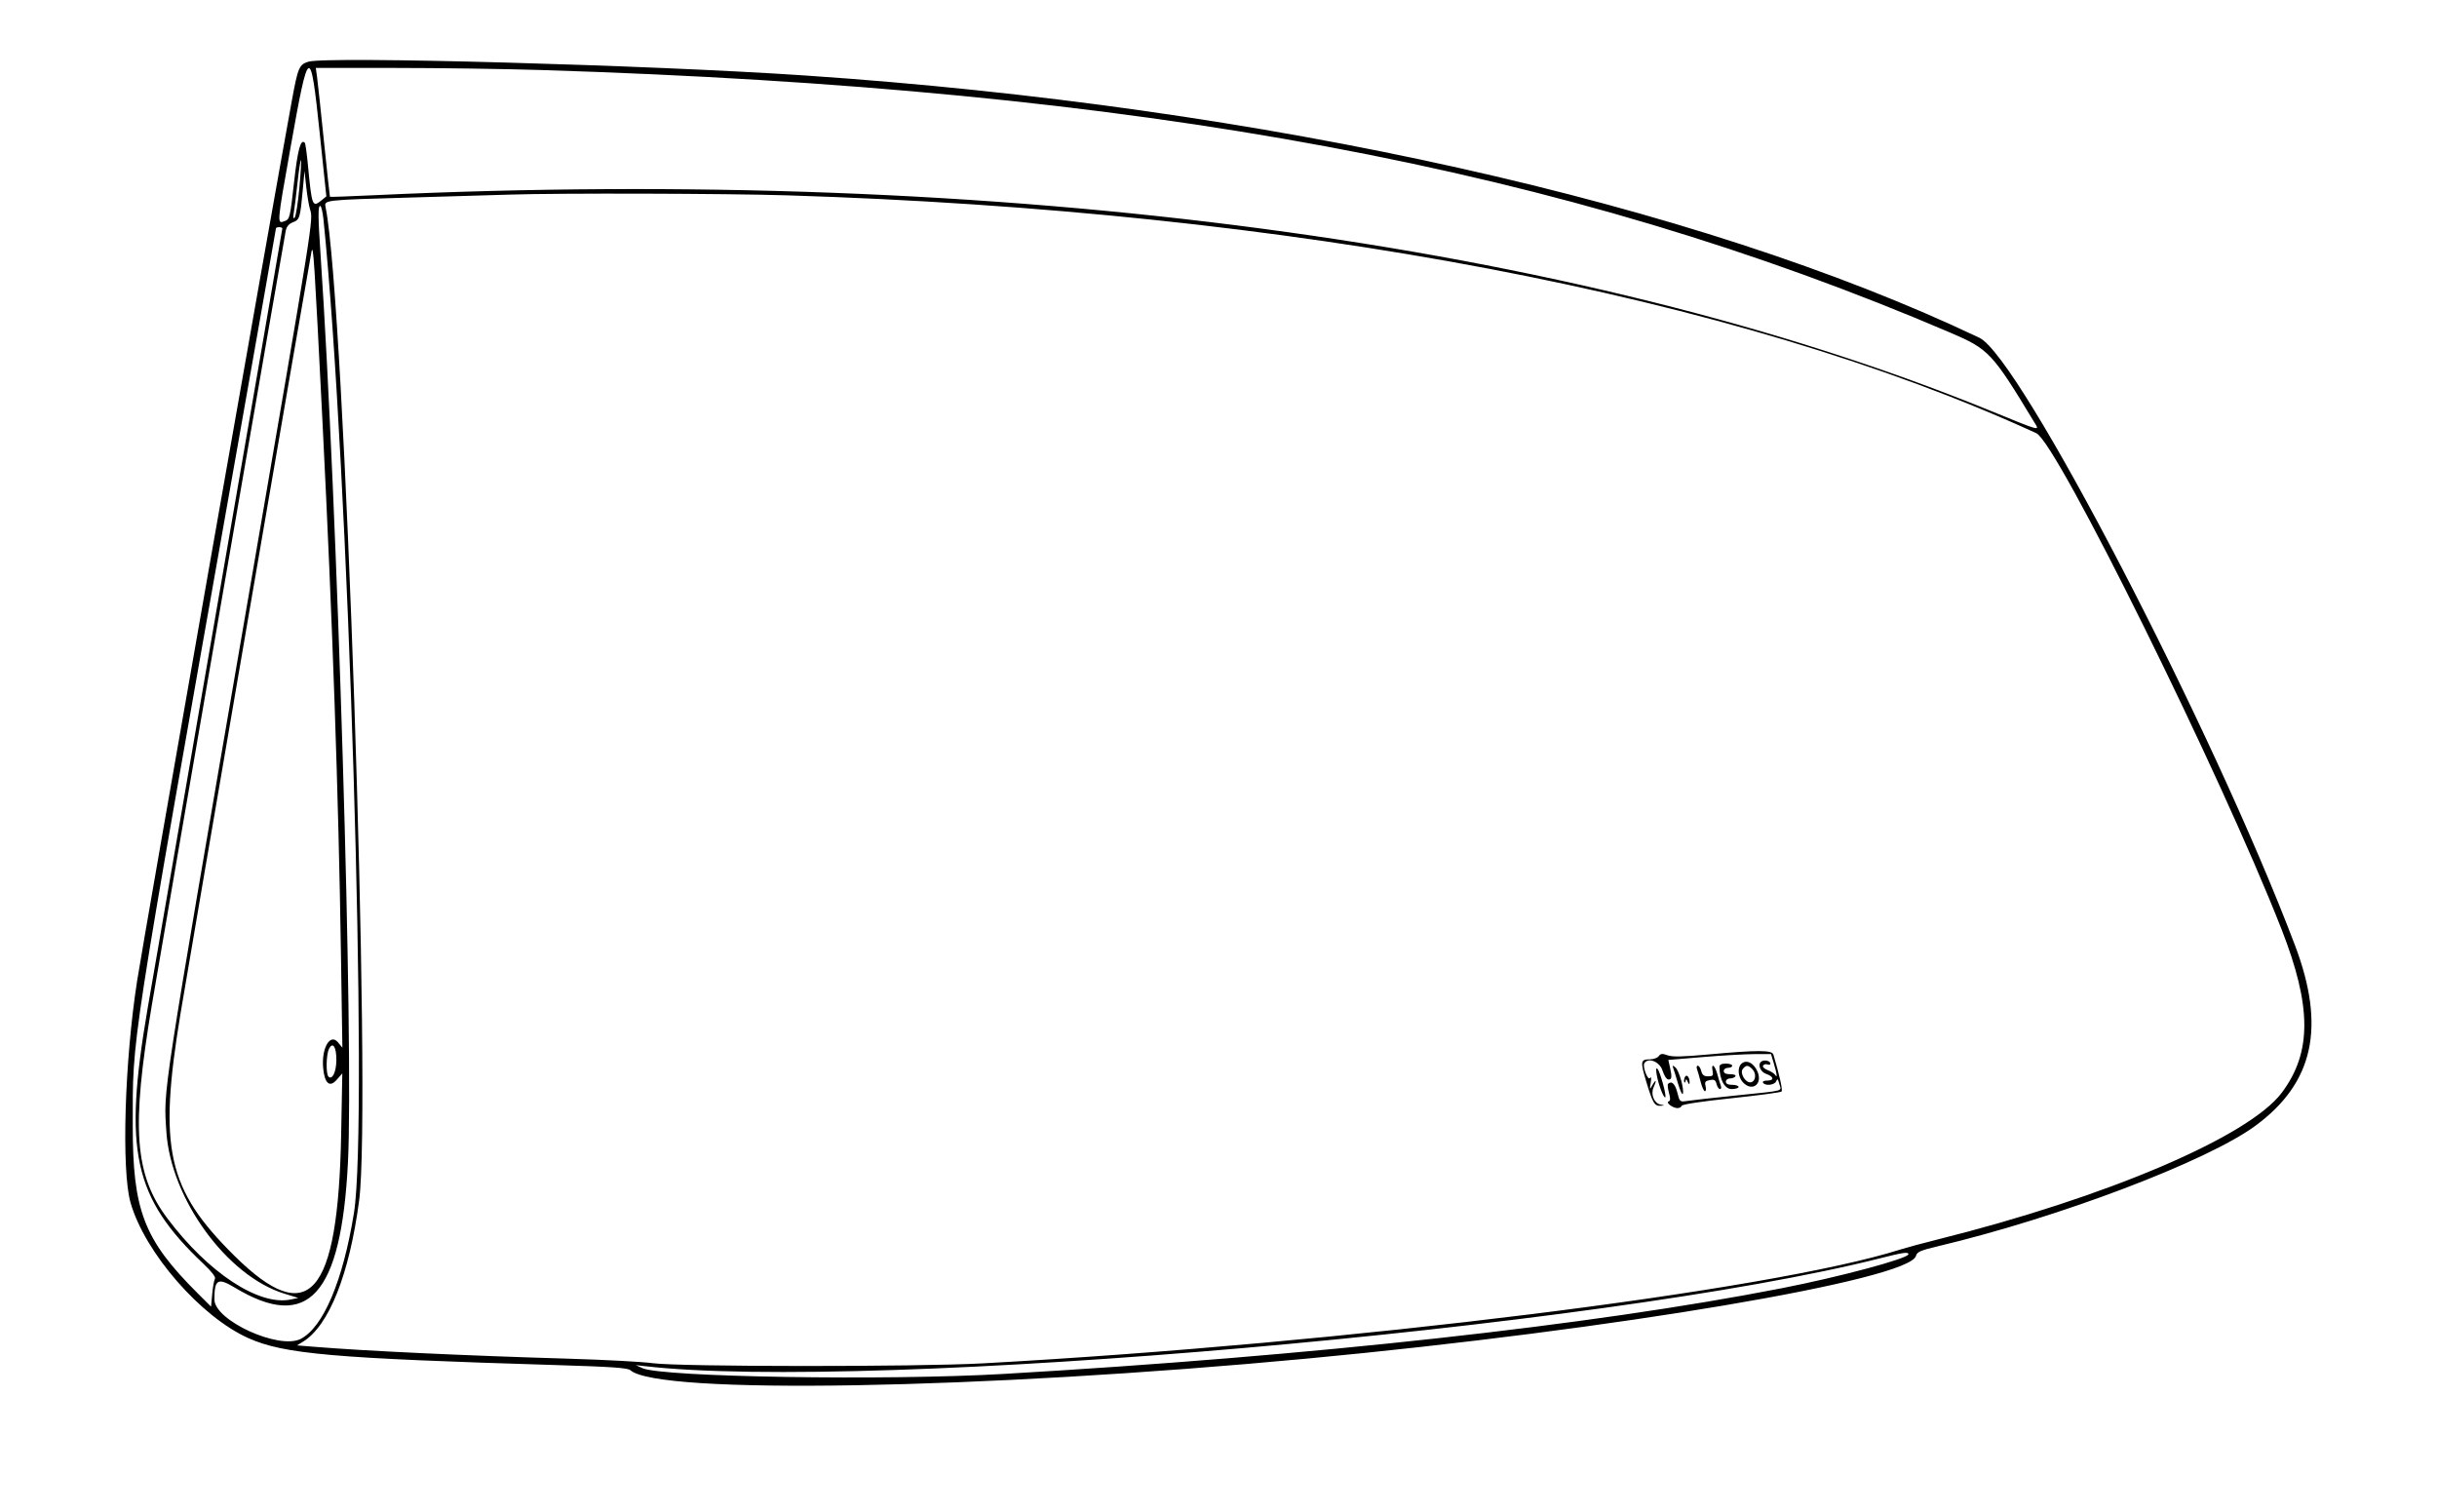
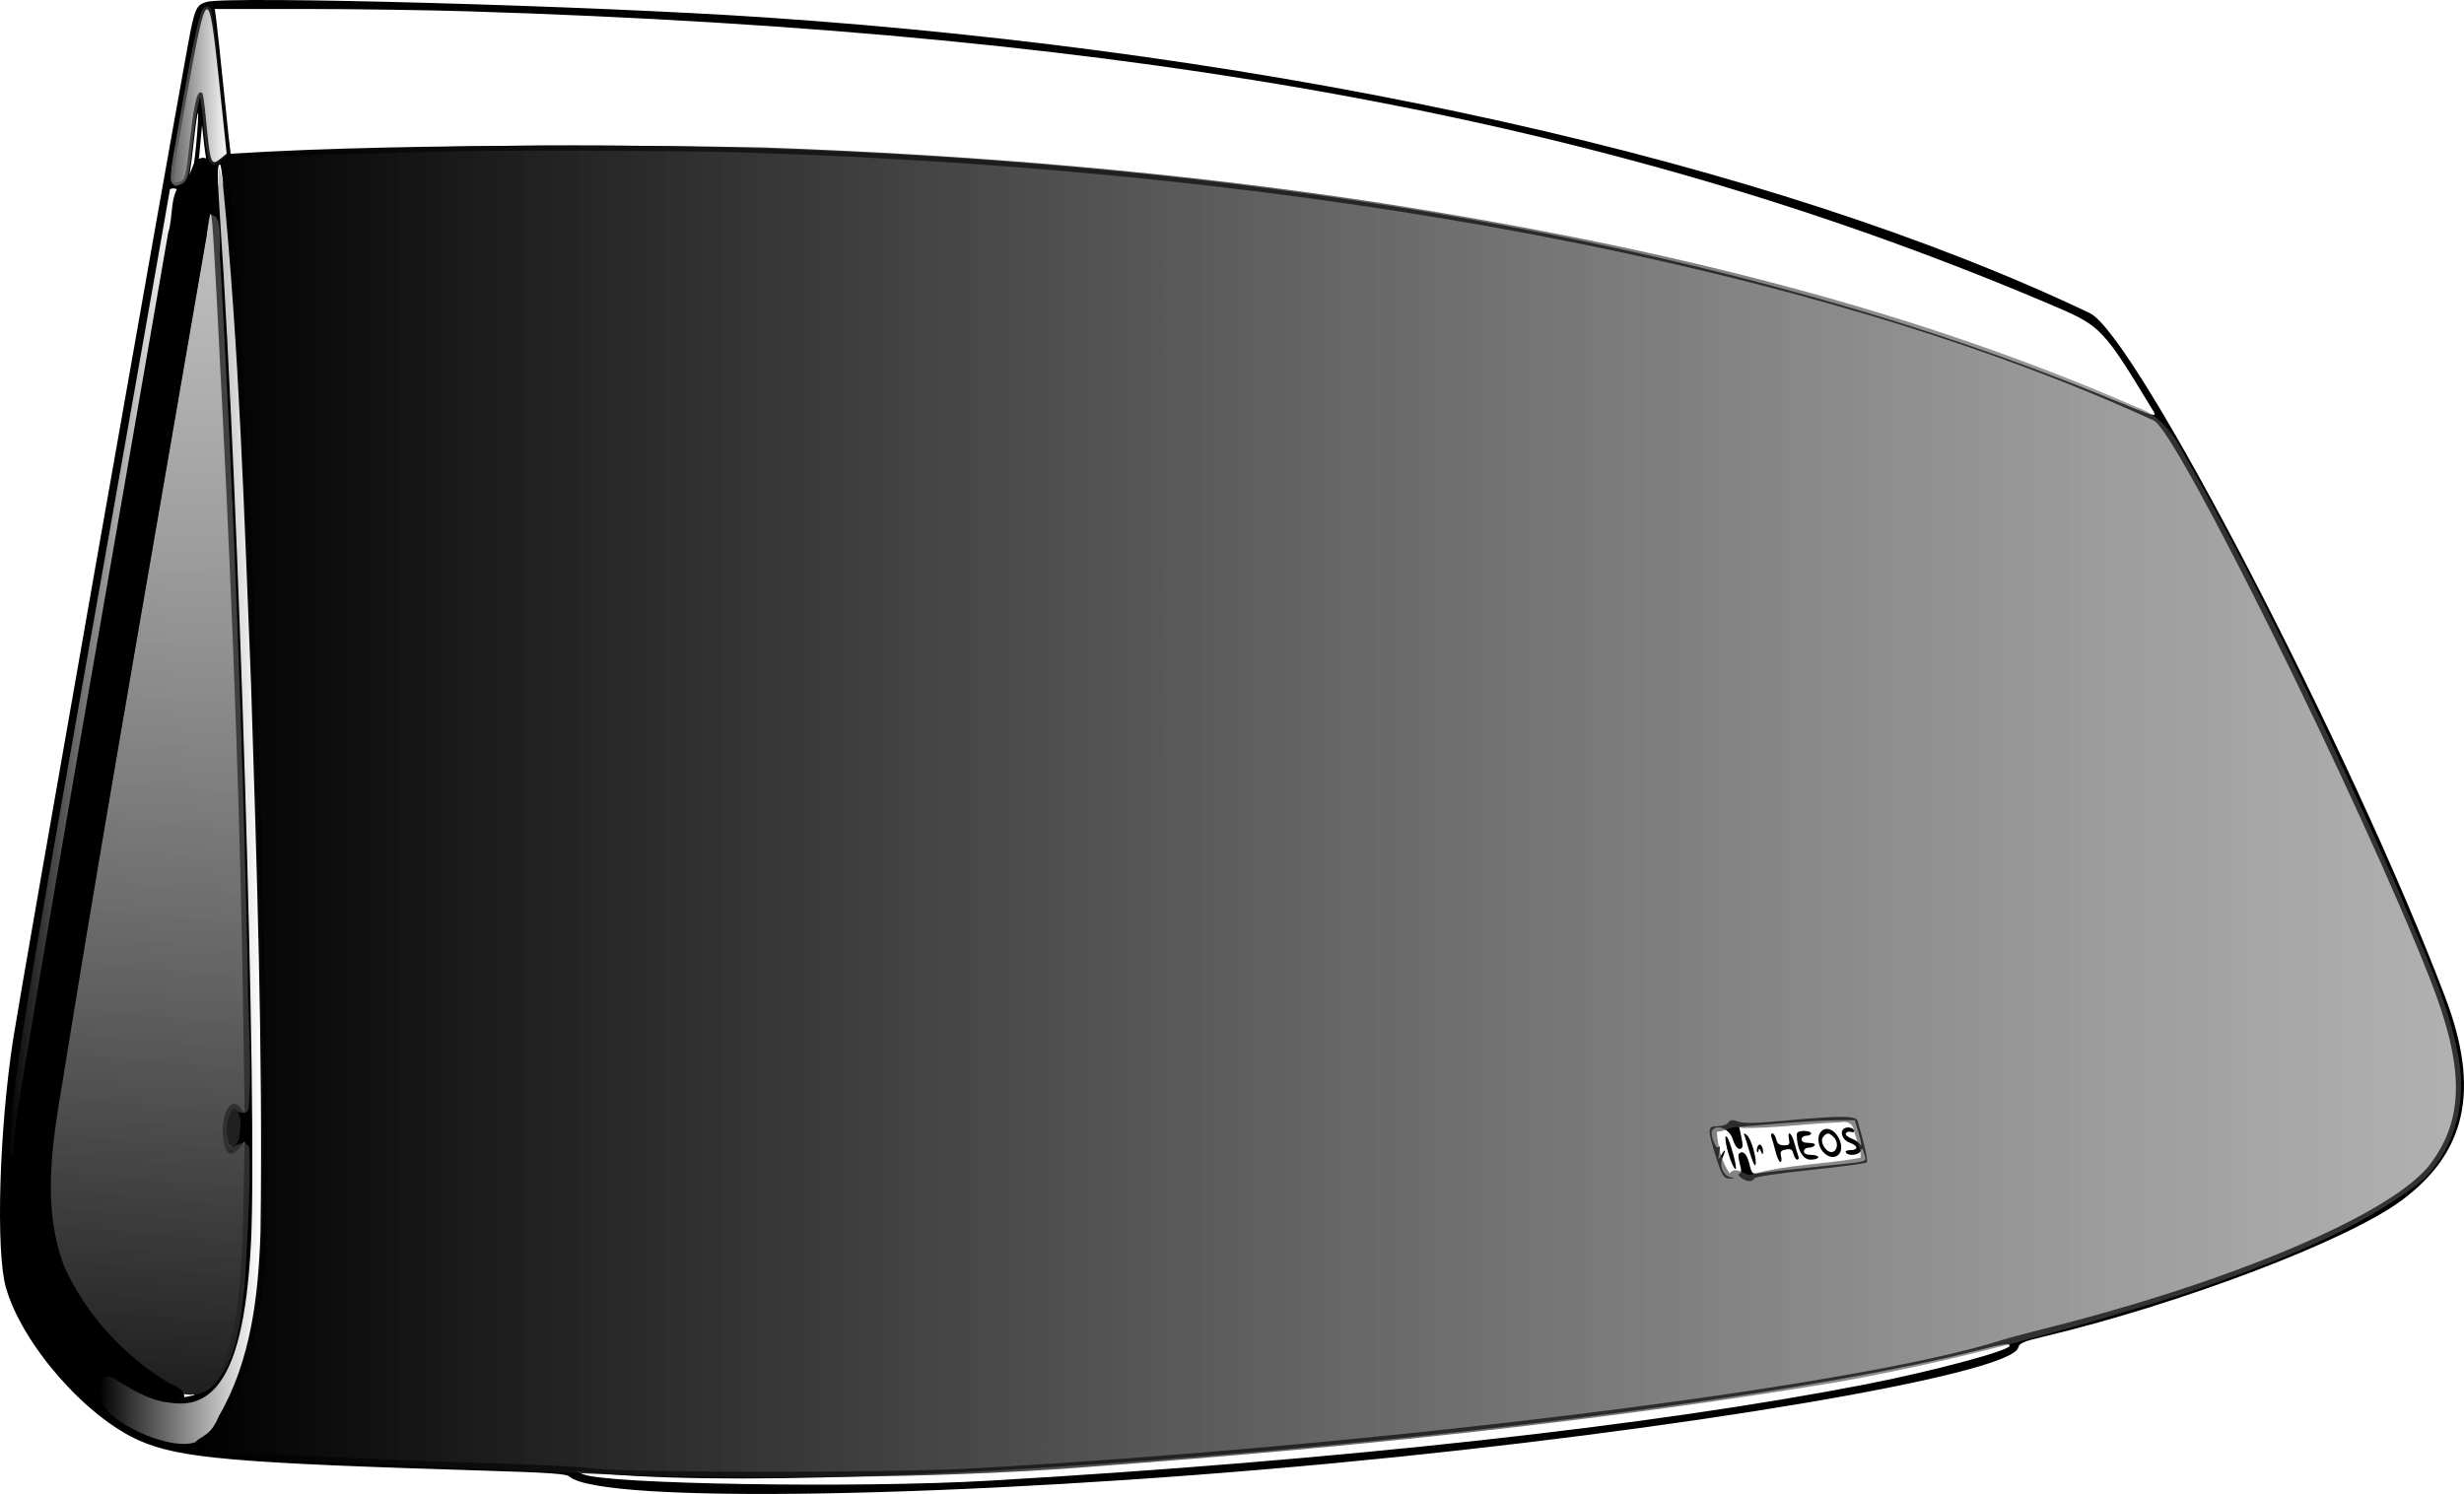
- <svg xmlns="http://www.w3.org/2000/svg" id="svg" width="400" height="248.084" viewBox="0, 0, 400,248.084">
-   <g id="svgg">
-     <path id="path0" d="M50.618 10.128 C 49.112 10.584,48.900 11.081,47.914 16.458 C 44.358 35.849,23.683 153.457,22.508 160.980 C 20.449 174.158,19.914 192.058,21.421 197.368 C 23.750 205.578,32.987 216.184,40.831 219.652 C 46.684 222.241,54.665 222.936,91.266 224.044 C 100.375 224.320,103.033 224.503,103.461 224.885 C 108.012 228.951,160.592 228.047,214.634 222.974 C 264.916 218.255,313.499 210.051,314.487 206.112 C 314.647 205.475,315.221 205.224,318.053 204.552 C 337.949 199.831,362.284 190.596,370.209 184.758 C 379.769 177.716,381.770 168.562,376.684 155.134 C 363.228 119.602,331.548 58.614,324.903 55.447 C 278.539 33.351,207.476 17.482,132.056 12.383 C 106.774 10.673,53.666 9.202,50.618 10.128 M52.472 21.804 L 53.566 32.230 52.828 32.832 C 51.261 34.111,51.196 33.947,50.539 27.051 C 50.358 25.160,50.128 23.531,50.027 23.430 C 49.344 22.747,48.862 24.533,48.256 29.986 C 47.618 35.717,47.556 35.974,46.744 36.283 C 45.434 36.781,45.419 36.967,47.695 24.162 C 50.685 7.335,50.942 7.208,52.472 21.804 M88.850 11.494 C 187.342 14.559,256.897 27.524,320.136 54.605 C 326.436 57.302,327.007 57.910,333.797 69.134 C 334.813 70.813,335.405 70.962,326.307 67.257 C 258.769 39.762,164.390 27.219,61.339 32.043 C 57.419 32.227,54.187 32.344,54.156 32.303 C 54.124 32.263,53.681 28.153,53.170 23.171 C 52.660 18.188,52.151 13.445,52.040 12.631 L 51.837 11.150 64.856 11.151 C 72.016 11.152,82.814 11.307,88.850 11.494 M49.131 30.900 C 48.902 33.356,48.557 35.523,48.363 35.714 C 48.125 35.949,48.074 35.721,48.205 35.017 C 48.313 34.443,48.592 32.209,48.825 30.054 C 49.058 27.899,49.316 26.203,49.397 26.285 C 49.479 26.366,49.359 28.443,49.131 30.900 M50.884 34.345 C 51.433 36.097,51.614 34.961,40.563 99.202 C 26.358 181.776,26.848 178.576,27.307 185.736 C 28.013 196.738,37.250 209.425,46.664 212.322 L 48.955 213.027 47.735 213.282 C 42.507 214.376,34.191 208.913,27.470 199.969 C 22.076 192.789,21.518 185.137,24.918 164.983 C 26.816 153.729,46.619 39.224,46.905 37.848 C 47.046 37.169,47.430 36.725,48.095 36.475 C 49.192 36.060,49.284 35.748,49.712 31.010 L 49.980 28.049 50.264 30.662 C 50.420 32.099,50.699 33.757,50.884 34.345 M129.171 32.060 C 211.834 34.612,285.229 48.586,334.241 71.103 C 337.609 72.651,364.491 127.024,374.453 152.439 C 379.452 165.192,379.476 172.709,374.540 179.321 C 369.146 186.547,345.759 196.519,317.944 203.454 C 315.645 204.027,312.979 204.746,312.021 205.050 C 290.615 211.852,221.045 220.491,161.324 223.763 C 150.552 224.354,111.576 224.335,107.143 223.737 C 105.418 223.505,99.303 223.176,93.554 223.006 C 76.188 222.493,60.002 221.735,51.465 221.036 L 48.749 220.813 49.723 220.216 C 53.990 217.601,57.342 209.177,58.947 197.038 C 61.031 181.277,56.592 49.563,53.456 34.089 C 53.194 32.796,52.826 32.839,67.770 32.409 C 75.052 32.199,82.265 31.987,83.798 31.937 C 91.840 31.678,119.199 31.752,129.171 32.060 M53.095 36.034 C 57.188 75.993,60.507 184.220,58.094 199.097 C 56.291 210.220,53.073 217.827,49.361 219.747 C 45.817 221.579,35.192 216.730,35.192 213.280 C 35.192 209.963,35.739 209.646,38.547 211.337 C 50.587 218.589,55.997 212.615,57.109 190.837 C 58.074 171.934,55.378 82.601,52.605 41.638 C 52.193 35.541,52.184 33.798,52.565 33.798 C 52.730 33.798,52.969 34.804,53.095 36.034 M46.341 37.492 C 46.341 37.607,41.629 64.929,35.868 98.206 C 30.108 131.484,24.872 161.768,24.232 165.505 C 20.222 188.920,21.889 196.547,33.399 207.432 C 34.733 208.694,35.447 209.618,35.283 209.871 C 35.139 210.095,34.936 211.220,34.832 212.369 L 34.644 214.460 32.376 212.195 C 23.605 203.437,21.771 198.670,21.789 184.669 C 21.808 169.721,21.081 174.432,38.868 73.968 C 42.403 53.998,45.296 37.574,45.296 37.470 C 45.296 37.367,45.531 37.282,45.819 37.282 C 46.106 37.282,46.341 37.377,46.341 37.492 M52.937 69.338 C 54.580 102.007,55.565 130.408,55.963 156.620 L 56.196 171.951 55.490 171.091 C 54.188 169.506,52.730 172.034,53.047 175.328 C 53.290 177.860,54.117 178.548,55.291 177.195 L 56.184 176.168 55.998 186.080 C 55.500 212.782,50.722 218.238,38.467 206.099 C 27.436 195.171,25.964 188.557,29.625 166.376 C 31.249 156.542,50.868 42.414,51.128 41.289 C 51.430 39.985,51.569 42.135,52.937 69.338 M55.209 174.028 C 55.190 175.935,54.526 177.314,53.918 176.706 C 53.463 176.250,53.534 173.010,54.019 172.103 C 54.649 170.926,55.229 171.866,55.209 174.028 M280.314 173.074 C 276.144 173.455,274.475 173.487,273.693 173.199 C 272.846 172.888,272.575 172.915,272.261 173.341 C 272.048 173.631,271.391 173.868,270.801 173.868 C 269.256 173.868,269.206 174.201,270.235 177.603 C 271.291 181.092,271.572 181.552,272.604 181.486 C 273.295 181.441,273.290 181.428,272.542 181.285 C 271.504 181.086,270.900 179.592,271.408 178.478 C 271.941 177.307,271.839 177.028,271.250 178.049 C 270.753 178.910,270.749 178.907,270.943 177.700 C 271.068 176.923,271.024 176.642,270.822 176.925 C 270.474 177.414,269.565 175.042,269.896 174.507 C 270.525 173.489,272.417 174.245,272.876 175.697 C 273.153 176.573,273.559 177.178,273.868 177.178 C 274.423 177.178,274.461 176.785,274.075 175.048 L 273.833 173.963 279.512 173.489 C 282.636 173.228,286.428 173.011,287.938 173.006 L 290.685 172.997 291.156 174.564 C 291.680 176.309,291.763 177.043,291.364 176.416 C 291.219 176.188,290.663 175.835,290.129 175.632 C 289.581 175.424,289.257 175.100,289.387 174.890 C 289.514 174.685,289.837 174.601,290.105 174.704 C 290.373 174.807,290.592 174.752,290.592 174.583 C 290.592 174.184,289.844 173.925,289.286 174.130 C 288.395 174.458,288.801 175.873,289.895 176.254 C 291.174 176.700,291.265 177.352,290.049 177.352 C 289.543 177.352,289.251 177.503,289.373 177.700 C 289.729 178.277,291.292 178.099,291.540 177.452 C 291.721 176.980,291.825 177.067,292.040 177.870 C 292.386 179.162,293.176 178.942,285.185 179.772 C 281.356 180.170,277.656 180.582,276.963 180.688 C 275.714 180.880,275.701 180.869,275.303 179.291 C 274.945 177.869,274.356 177.328,273.786 177.898 C 273.677 178.007,273.746 178.668,273.939 179.367 C 274.195 180.293,274.181 180.674,273.886 180.772 C 273.355 180.949,274.538 181.856,275.319 181.870 C 275.639 181.877,275.959 181.705,276.031 181.490 C 276.111 181.250,279.254 180.773,284.158 180.256 C 288.557 179.792,292.273 179.295,292.417 179.151 C 292.632 178.936,292.073 176.407,291.077 173.084 C 290.850 172.327,288.501 172.325,280.314 173.074 M285.784 174.634 C 285.140 175.278,285.288 176.788,286.076 177.635 C 287.567 179.235,289.335 177.970,288.483 175.913 C 287.864 174.418,286.599 173.819,285.784 174.634 M282.230 175.082 C 282.230 177.177,283.081 178.746,284.219 178.746 C 284.850 178.746,285.366 178.589,285.366 178.397 C 285.366 178.206,284.895 178.049,284.321 178.049 C 283.624 178.049,283.275 177.875,283.275 177.526 C 283.275 177.239,283.580 177.003,283.952 177.003 C 284.324 177.003,284.725 176.847,284.843 176.655 C 284.969 176.452,284.615 176.307,283.993 176.307 C 283.278 176.307,282.927 176.135,282.927 175.784 C 282.927 175.494,283.237 175.261,283.624 175.261 C 284.007 175.261,284.321 175.105,284.321 174.913 C 284.321 174.721,283.850 174.564,283.275 174.564 C 282.583 174.564,282.230 174.739,282.230 175.082 M274.626 175.261 C 274.732 175.549,275.096 176.725,275.435 177.875 C 275.774 179.024,276.123 179.765,276.211 179.520 C 276.472 178.794,275.595 175.682,274.991 175.191 C 274.524 174.812,274.465 174.823,274.626 175.261 M278.540 175.480 C 278.660 175.793,278.931 176.733,279.142 177.571 C 279.353 178.409,279.666 179.094,279.839 179.094 C 280.011 179.094,280.059 178.723,279.945 178.269 C 279.774 177.584,279.892 177.414,280.641 177.271 C 281.371 177.131,281.583 177.256,281.750 177.922 C 281.864 178.375,282.114 178.746,282.305 178.746 C 282.496 178.746,282.566 178.520,282.461 178.245 C 282.355 177.969,282.097 177.107,281.887 176.328 C 281.476 174.800,280.825 174.351,281.099 175.784 C 281.242 176.532,281.138 176.655,280.361 176.655 C 279.686 176.655,279.400 176.433,279.237 175.784 C 279.117 175.305,278.862 174.913,278.671 174.913 C 278.479 174.913,278.421 175.168,278.540 175.480 M287.624 175.479 C 288.325 176.179,288.184 177.480,287.391 177.631 C 286.517 177.797,285.500 176.113,286.064 175.434 C 286.616 174.769,286.923 174.778,287.624 175.479 M271.941 176.481 C 272.221 178.054,273.099 180.327,273.335 180.091 C 273.573 179.853,272.467 175.831,272.055 175.436 C 271.805 175.195,271.769 175.519,271.941 176.481 M276.521 176.850 C 276.394 177.181,276.372 177.534,276.473 177.634 C 276.573 177.734,276.666 177.594,276.680 177.323 C 276.694 177.031,276.827 177.115,277.003 177.526 C 277.201 177.986,277.309 178.045,277.322 177.700 C 277.356 176.765,276.786 176.160,276.521 176.850 M313.240 205.852 C 313.240 206.552,301.924 209.584,292.334 211.455 C 261.149 217.536,215.576 222.550,164.634 225.504 C 145.493 226.613,108.628 226.019,105.437 224.549 L 104.355 224.051 105.749 224.213 C 142.683 228.486,263.563 217.930,308.711 206.489 C 312.367 205.562,313.240 205.440,313.240 205.852 " stroke="none" fill="#000000" fill-rule="evenodd" />
+ <svg xmlns="http://www.w3.org/2000/svg" xmlns:xlink="http://www.w3.org/1999/xlink" id="svg" width="358.841" height="217.596" viewBox="0 0 358.841 217.596" version="1.1">
+   <defs id="defs7">
+     <linearGradient id="linearGradient2449">
+       <stop style="stop-color:#202020;stop-opacity:1" offset="0" id="stop2445" />
+       <stop style="stop-color:#808080;stop-opacity:0.5" offset="1" id="stop2447" />
+     </linearGradient>
+     <linearGradient id="linearGradient2431">
+       <stop style="stop-color:#646464;stop-opacity:1;" offset="0" id="stop2427" />
+       <stop style="stop-color:#646464;stop-opacity:0;" offset="1" id="stop2429" />
+     </linearGradient>
+     <linearGradient id="linearGradient2355">
+       <stop style="stop-color:#000000;stop-opacity:1;" offset="0" id="stop2351" />
+       <stop style="stop-color:#000000;stop-opacity:0;" offset="1" id="stop2353" />
+     </linearGradient>
+     <linearGradient id="linearGradient2335">
+       <stop style="stop-color:#000000;stop-opacity:1;" offset="0" id="stop2331" />
+       <stop style="stop-color:#000000;stop-opacity:0;" offset="1" id="stop2333" />
+     </linearGradient>
+     <linearGradient id="linearGradient825">
+       <stop style="stop-color:#000000;stop-opacity:1;" offset="0" id="stop821" />
+       <stop style="stop-color:#646464;stop-opacity:0.5" offset="1" id="stop823" />
+     </linearGradient>
+     <linearGradient xlink:href="#linearGradient825" id="linearGradient827" x1="49.25" y1="128.011" x2="378.983" y2="128.011" gradientUnits="userSpaceOnUse" gradientTransform="translate(-20.55883,-9.841677)" />
+     <meshgradient id="meshgradient845" gradientUnits="userSpaceOnUse" x="51.182" y="10.362" type="coons" gradientTransform="translate(-20.55883,-9.841677)">
+       <meshrow id="meshrow4973">
+         <meshpatch id="meshpatch4975">
+           <stop path="c 94.258,0  188.516,0  282.774,0" style="stop-color:#ffffff;stop-opacity:1" id="stop4977" />
+           <stop path="c 0,19.781  1.88,41.076  1.88,60.858" style="stop-color:#000000;stop-opacity:1" id="stop4979" />
+           <stop path="c -94.258,-0  -190.393,-1.514  -284.651,-1.514" style="stop-color:#ffffff;stop-opacity:1" id="stop4981" />
+           <stop path="c 0,-19.781  0,-39.563  -0.003,-59.344" style="stop-color:#000000;stop-opacity:1" id="stop4983" />
+         </meshpatch>
+       </meshrow>
+     </meshgradient>
+     <linearGradient xlink:href="#linearGradient2335" id="linearGradient2337" x1="34.823" y1="128.472" x2="58.537" y2="128.472" gradientUnits="userSpaceOnUse" gradientTransform="translate(-20.55883,-9.841677)" />
+     <linearGradient xlink:href="#linearGradient2355" id="linearGradient2357" x1="21.54" y1="107.81" x2="46.284" y2="107.81" gradientUnits="userSpaceOnUse" gradientTransform="translate(-20.55883,-9.841677)" />
+     <linearGradient xlink:href="#linearGradient2431" id="linearGradient2433" x1="45.426" y1="23.831" x2="53.995" y2="23.831" gradientUnits="userSpaceOnUse" gradientTransform="translate(-20.55883,-9.841677)" />
+     <linearGradient xlink:href="#linearGradient2449" id="linearGradient2451" x1="37.727" y1="210.98" x2="52.367" y2="43.112" gradientUnits="userSpaceOnUse" gradientTransform="translate(-20.55883,-9.841677)" />
+   </defs>
+   <path style="fill:url(#linearGradient2337);fill-opacity:1;stroke:none;stroke-width:0.665;stroke-linecap:round;stroke-linejoin:miter;stroke-miterlimit:4;stroke-dasharray:none;stroke-dashoffset:0;stroke-opacity:1" d="m 31.863,26.781 c -0.694,1.992 0.044,4.369 -0.055,6.489 2.181,36.269 3.416,72.586 4.267,108.908 0.107,14.921 0.503,29.888 -0.253,44.781 -0.903,5.274 -1.341,11.272 -5.154,15.382 -2.754,2.562 -7.781,1.531 -10.896,0.163 C 6.785,194.505 2.829,180.898 2.26,181.271 c -3.739,0.546 -0.581,12.933 13.033,25.081 3.352,2.683 8.632,4.799 13.026,3.989 4.396,-3.022 6.1,-8.541 7.614,-13.406 2.88,-9.313 1.792,-19.155 2.04,-28.742 C 37.988,126.007 36.884,83.803 34.043,41.708 33.579,36.792 33.449,31.8 32.588,26.944 32.454,26.617 32.113,24.572 31.863,24.541 Z" id="path2329" />
+   <g id="svgg" transform="translate(-20.55883,-9.841677)">
+     <path id="path0" d="m 50.618,10.128 c -1.506,0.456 -1.718,0.953 -2.704,6.33 -3.556,19.391 -24.231,136.999 -25.406,144.522 -2.059,13.178 -2.594,31.078 -1.087,36.388 2.329,8.21 11.566,18.816 19.41,22.284 5.853,2.589 13.834,3.284 50.435,4.392 9.109,0.276 11.767,0.459 12.195,0.841 4.551,4.066 57.131,3.162 111.173,-1.911 50.282,-4.719 98.865,-12.923 99.853,-16.862 0.16,-0.637 0.734,-0.888 3.566,-1.56 19.896,-4.721 44.231,-13.956 52.156,-19.794 9.56,-7.042 11.561,-16.196 6.475,-29.624 C 363.228,119.602 331.548,58.614 324.903,55.447 278.539,33.351 207.476,17.482 132.056,12.383 106.774,10.673 53.666,9.202 50.618,10.128 m 1.854,11.676 1.094,10.426 -0.738,0.602 c -1.567,1.279 -1.632,1.115 -2.289,-5.781 -0.181,-1.891 -0.411,-3.52 -0.512,-3.621 -0.683,-0.683 -1.165,1.103 -1.771,6.556 -0.638,5.731 -0.7,5.988 -1.512,6.297 -1.31,0.498 -1.325,0.684 0.951,-12.121 2.99,-16.827 3.247,-16.954 4.777,-2.358 M 88.85,11.494 c 98.492,3.065 168.047,16.03 231.286,43.111 6.3,2.697 6.871,3.305 13.661,14.529 1.016,1.679 1.608,1.828 -7.49,-1.877 C 258.769,39.762 164.39,27.219 61.339,32.043 c -3.92,0.184 -7.152,0.301 -7.183,0.26 -0.032,-0.04 -0.475,-4.15 -0.986,-9.132 -0.51,-4.983 -1.019,-9.726 -1.13,-10.54 l -0.203,-1.481 13.019,10e-4 c 7.16,10e-4 17.958,0.156 23.994,0.343 M 49.131,30.9 c -0.229,2.456 -0.574,4.623 -0.768,4.814 -0.238,0.235 -0.289,0.007 -0.158,-0.697 0.108,-0.574 0.387,-2.808 0.62,-4.963 0.233,-2.155 0.491,-3.851 0.572,-3.769 0.082,0.081 -0.038,2.158 -0.266,4.615 m 1.753,3.445 c 0.549,1.752 0.73,0.616 -10.321,64.857 -14.205,82.574 -13.715,79.374 -13.256,86.534 0.706,11.002 9.943,23.689 19.357,26.586 l 2.291,0.705 -1.22,0.255 c -5.228,1.094 -13.544,-4.369 -20.265,-13.313 -5.394,-7.18 -5.952,-14.832 -2.552,-34.986 1.898,-11.254 21.701,-125.759 21.987,-127.135 0.141,-0.679 0.525,-1.123 1.19,-1.373 1.097,-0.415 1.189,-0.727 1.617,-5.465 l 0.268,-2.961 0.284,2.613 c 0.156,1.437 0.435,3.095 0.62,3.683 m 78.287,-2.285 c 82.663,2.552 156.058,16.526 205.07,39.043 3.368,1.548 30.25,55.921 40.212,81.336 4.999,12.753 5.023,20.27 0.087,26.882 -5.394,7.226 -28.781,17.198 -56.596,24.133 -2.299,0.573 -4.965,1.292 -5.923,1.596 -21.406,6.802 -90.976,15.441 -150.697,18.713 -10.772,0.591 -49.748,0.572 -54.181,-0.026 -1.725,-0.232 -7.84,-0.561 -13.589,-0.731 -17.366,-0.513 -33.552,-1.271 -42.089,-1.97 l -2.716,-0.223 0.974,-0.597 c 4.267,-2.615 7.619,-11.039 9.224,-23.178 2.084,-15.761 -2.355,-147.475 -5.491,-162.949 -0.262,-1.293 -0.63,-1.25 14.314,-1.68 7.282,-0.21 14.495,-0.422 16.028,-0.472 8.042,-0.259 35.401,-0.185 45.373,0.123 m -76.076,3.974 c 4.093,39.959 7.412,148.186 4.999,163.063 -1.803,11.123 -5.021,18.73 -8.733,20.65 -3.544,1.832 -14.169,-3.017 -14.169,-6.467 0,-3.317 0.547,-3.634 3.355,-1.943 12.04,7.252 17.45,1.278 18.562,-20.5 0.965,-18.903 -1.731,-108.236 -4.504,-149.199 -0.412,-6.097 -0.421,-7.84 -0.04,-7.84 0.165,0 0.404,1.006 0.53,2.236 m -6.754,1.458 c 0,0.115 -4.712,27.437 -10.473,60.714 -5.76,33.278 -10.996,63.562 -11.636,67.299 -4.01,23.415 -2.343,31.042 9.167,41.927 1.334,1.262 2.048,2.186 1.884,2.439 -0.144,0.224 -0.347,1.349 -0.451,2.498 l -0.188,2.091 -2.268,-2.265 C 23.605,203.437 21.771,198.67 21.789,184.669 21.808,169.721 21.081,174.432 38.868,73.968 c 3.535,-19.97 6.428,-36.394 6.428,-36.498 0,-0.103 0.235,-0.188 0.523,-0.188 0.287,0 0.522,0.095 0.522,0.21 m 6.596,31.846 c 1.643,32.669 2.628,61.07 3.026,87.282 l 0.233,15.331 -0.706,-0.86 c -1.302,-1.585 -2.76,0.943 -2.443,4.237 0.243,2.532 1.07,3.22 2.244,1.867 l 0.893,-1.027 -0.186,9.912 C 55.5,212.782 50.722,218.238 38.467,206.099 27.436,195.171 25.964,188.557 29.625,166.376 31.249,156.542 50.868,42.414 51.128,41.289 c 0.302,-1.304 0.441,0.846 1.809,28.049 m 2.272,104.69 c -0.019,1.907 -0.683,3.286 -1.291,2.678 -0.455,-0.456 -0.384,-3.696 0.101,-4.603 0.63,-1.177 1.21,-0.237 1.19,1.925 m 225.105,-0.954 c -4.17,0.381 -5.839,0.413 -6.621,0.125 -0.847,-0.311 -1.118,-0.284 -1.432,0.142 -0.213,0.29 -0.87,0.527 -1.46,0.527 -1.545,0 -1.595,0.333 -0.566,3.735 1.056,3.489 1.337,3.949 2.369,3.883 0.691,-0.045 0.686,-0.058 -0.062,-0.201 -1.038,-0.199 -1.642,-1.693 -1.134,-2.807 0.533,-1.171 0.431,-1.45 -0.158,-0.429 -0.497,0.861 -0.501,0.858 -0.307,-0.349 0.125,-0.777 0.081,-1.058 -0.121,-0.775 -0.348,0.489 -1.257,-1.883 -0.926,-2.418 0.629,-1.018 2.521,-0.262 2.98,1.19 0.277,0.876 0.683,1.481 0.992,1.481 0.555,0 0.593,-0.393 0.207,-2.13 l -0.242,-1.085 5.679,-0.474 c 3.124,-0.261 6.916,-0.478 8.426,-0.483 l 2.747,-0.009 0.471,1.567 c 0.524,1.745 0.607,2.479 0.208,1.852 -0.145,-0.228 -0.701,-0.581 -1.235,-0.784 -0.548,-0.208 -0.872,-0.532 -0.742,-0.742 0.127,-0.205 0.45,-0.289 0.718,-0.186 0.268,0.103 0.487,0.048 0.487,-0.121 0,-0.399 -0.748,-0.658 -1.306,-0.453 -0.891,0.328 -0.485,1.743 0.609,2.124 1.279,0.446 1.37,1.098 0.154,1.098 -0.506,0 -0.798,0.151 -0.676,0.348 0.356,0.577 1.919,0.399 2.167,-0.248 0.181,-0.472 0.285,-0.385 0.5,0.418 0.346,1.292 1.136,1.072 -6.855,1.902 -3.829,0.398 -7.529,0.81 -8.222,0.916 -1.249,0.192 -1.262,0.181 -1.66,-1.397 -0.358,-1.422 -0.947,-1.963 -1.517,-1.393 -0.109,0.109 -0.04,0.77 0.153,1.469 0.256,0.926 0.242,1.307 -0.053,1.405 -0.531,0.177 0.652,1.084 1.433,1.098 0.32,0.007 0.64,-0.165 0.712,-0.38 0.08,-0.24 3.223,-0.717 8.127,-1.234 4.399,-0.464 8.115,-0.961 8.259,-1.105 0.215,-0.215 -0.344,-2.744 -1.34,-6.067 -0.227,-0.757 -2.576,-0.759 -10.763,-0.01 m 5.47,1.56 c -0.644,0.644 -0.496,2.154 0.292,3.001 1.491,1.6 3.259,0.335 2.407,-1.722 -0.619,-1.495 -1.884,-2.094 -2.699,-1.279 m -3.554,0.448 c 0,2.095 0.851,3.664 1.989,3.664 0.631,0 1.147,-0.157 1.147,-0.349 0,-0.191 -0.471,-0.348 -1.045,-0.348 -0.697,0 -1.046,-0.174 -1.046,-0.523 0,-0.287 0.305,-0.523 0.677,-0.523 0.372,0 0.773,-0.156 0.891,-0.348 0.126,-0.203 -0.228,-0.348 -0.85,-0.348 -0.715,0 -1.066,-0.172 -1.066,-0.523 0,-0.29 0.31,-0.523 0.697,-0.523 0.383,0 0.697,-0.156 0.697,-0.348 0,-0.192 -0.471,-0.349 -1.046,-0.349 -0.692,0 -1.045,0.175 -1.045,0.518 m -7.604,0.179 c 0.106,0.288 0.47,1.464 0.809,2.614 0.339,1.149 0.688,1.89 0.776,1.645 0.261,-0.726 -0.616,-3.838 -1.22,-4.329 -0.467,-0.379 -0.526,-0.368 -0.365,0.07 m 3.914,0.219 c 0.12,0.313 0.391,1.253 0.602,2.091 0.211,0.838 0.524,1.523 0.697,1.523 0.172,0 0.22,-0.371 0.106,-0.825 -0.171,-0.685 -0.053,-0.855 0.696,-0.998 0.73,-0.14 0.942,-0.015 1.109,0.651 0.114,0.453 0.364,0.824 0.555,0.824 0.191,0 0.261,-0.226 0.156,-0.501 -0.106,-0.276 -0.364,-1.138 -0.574,-1.917 -0.411,-1.528 -1.062,-1.977 -0.788,-0.544 0.143,0.748 0.039,0.871 -0.738,0.871 -0.675,0 -0.961,-0.222 -1.124,-0.871 -0.12,-0.479 -0.375,-0.871 -0.566,-0.871 -0.192,0 -0.25,0.255 -0.131,0.567 m 9.084,-10e-4 c 0.701,0.7 0.56,2.001 -0.233,2.152 -0.874,0.166 -1.891,-1.518 -1.327,-2.197 0.552,-0.665 0.859,-0.656 1.56,0.045 m -15.683,1.002 c 0.28,1.573 1.158,3.846 1.394,3.61 0.238,-0.238 -0.868,-4.26 -1.28,-4.655 -0.25,-0.241 -0.286,0.083 -0.114,1.045 m 4.58,0.369 c -0.127,0.331 -0.149,0.684 -0.048,0.784 0.1,0.1 0.193,-0.04 0.207,-0.311 0.014,-0.292 0.147,-0.208 0.323,0.203 0.198,0.46 0.306,0.519 0.319,0.174 0.034,-0.935 -0.536,-1.54 -0.801,-0.85 m 36.719,29.002 c 0,0.7 -11.316,3.732 -20.906,5.603 -31.185,6.081 -76.758,11.095 -127.7,14.049 -19.141,1.109 -56.006,0.515 -59.197,-0.955 l -1.082,-0.498 1.394,0.162 c 36.934,4.273 157.814,-6.283 202.962,-17.724 3.656,-0.927 4.529,-1.049 4.529,-0.637" style="fill:#000000;fill-rule:evenodd;stroke:none" />
  </g>
+   <path style="fill:url(#linearGradient827);fill-opacity:1;stroke:none;stroke-width:0.665;stroke-linecap:round;stroke-linejoin:miter;stroke-miterlimit:4;stroke-dasharray:none;stroke-dashoffset:0;stroke-opacity:1" d="m 78.623,21.196 c -15.102,0.117 -30.226,0.267 -45.3,1.208 -1.962,0.551 -0.732,3.096 -0.853,4.539 2.397,24.13 3.112,48.466 4.093,72.728 0.834,26.57 1.735,53.184 1.375,79.758 -0.299,9.208 -1.366,18.738 -6.072,26.843 -1.545,3.766 -3.605,2.684 -3.676,4.701 3.064,1.143 4.09,0.831 5.775,1.265 20.037,1.155 40.103,1.847 60.145,2.747 22.189,0.323 44.41,0.313 66.544,-1.492 35.651,-2.683 71.273,-6.289 106.557,-12.128 17.352,-3.044 34.376,-7.754 51.173,-13.015 11.372,-3.962 22.974,-8.1 32.815,-15.209 5.921,-4.181 8.144,-11.984 6.883,-18.911 -1.514,-8.774 -5.682,-16.793 -8.985,-24.982 -9.505,-21.381 -19.414,-42.636 -30.971,-62.997 -1.494,-2.982 -3.618,-5.835 -6.909,-6.934 C 276.279,44.056 238.824,35.482 201.278,29.595 171.446,25.015 141.301,22.53 111.163,21.477 100.318,21.255 89.47,21.184 78.623,21.196 Z M 268.007,163.476 c 1.069,-0.239 1.934,0.202 2.018,1.348 0.326,1.195 1.037,2.706 0.941,3.795 -5.291,1.013 -10.832,0.948 -15.996,2.486 -0.846,0.146 -2.15,-1.381 -3.067,-0.22 -1.223,-1.642 -1.75,-4.088 -1.873,-6.037 1.312,-0.029 2.292,-1.042 3.657,-0.558 4.788,0.068 9.541,-0.681 14.32,-0.814 z" id="path819" />
+   <path style="fill:url(#linearGradient2451);fill-opacity:1;stroke:none;stroke-width:0.665;stroke-linecap:round;stroke-linejoin:miter;stroke-miterlimit:4;stroke-dasharray:none;stroke-dashoffset:0;stroke-opacity:1" d="m 30.801,31.336 c -2.127,0.595 -0.868,6.203 -2.324,7.93 C 21.313,79.556 14.495,119.91 7.695,160.263 6.57,167.453 5.915,174.962 7.563,182.118 c 2.295,7.791 8.478,13.616 14.504,18.694 2.439,1.986 6.466,3.587 9.046,0.944 3.54,-3.924 3.945,-9.603 4.536,-14.618 0.357,-6.596 0.824,-13.213 0.677,-19.817 -0.397,-1.459 -1.829,-0.591 -2.591,-0.188 -0.308,-1.562 -0.88,-3.81 0.271,-5.185 0.527,-0.329 1.762,0.747 2.19,-0.424 0.576,-6.391 -0.124,-12.873 -0.094,-19.295 -0.756,-34.715 -2.058,-69.422 -4.014,-104.09 -0.361,-1.193 0.663,-6.774 -1.287,-6.803 z" id="path2307" />
+   <path style="fill:#000000;fill-opacity:1;stroke:none;stroke-width:0.665;stroke-linecap:round;stroke-linejoin:miter;stroke-miterlimit:4;stroke-dasharray:none;stroke-dashoffset:0;stroke-opacity:1" d="m 29.437,22.992 c -1.739,0.257 -1.262,2.611 -2.708,3.333 -2.149,1.816 -1.422,5.125 -2.243,7.608 -7.36,42.79 -14.954,85.542 -22.029,128.379 -0.851,8.062 -2.262,16.828 1.487,24.404 3.149,5.765 7.907,10.616 13.225,14.422 2.708,1.619 5.777,3.529 9.05,3.097 1.65,-1.09 -0.387,-2.394 -1.496,-2.739 -6.662,-3.951 -12.126,-9.925 -15.345,-16.974 -3.947,-10.313 -1.023,-21.584 0.568,-32.136 C 16.338,113.014 23.341,73.739 30.082,34.423 c 0.308,-3.519 1.55,-7.192 0.677,-10.689 -0.243,-0.484 -0.776,-0.804 -1.322,-0.742 z" id="path2309" />
+   <path style="fill:url(#linearGradient2357);fill-opacity:1;stroke:none;stroke-width:0.665;stroke-linecap:round;stroke-linejoin:miter;stroke-miterlimit:4;stroke-dasharray:none;stroke-dashoffset:0;stroke-opacity:1" d="M 24.953,27.241 C 23.768,28.879 24.064,31.339 23.45,33.264 16.415,73.209 9.122,113.114 2.593,153.146 c -0.658,5.098 -1.813,10.227 -1.581,15.379 1.361,0.912 1.122,-1.55 1.329,-2.321 3.319,-22.759 7.541,-45.409 11.356,-68.1 3.958,-23.375 8.261,-46.697 12.021,-70.101 0.063,-0.424 -0.294,-0.913 -0.765,-0.761 z" id="path2349" />
+   <path style="fill:#000000;fill-opacity:1;stroke:none;stroke-width:0.118;stroke-linecap:round;stroke-linejoin:miter;stroke-miterlimit:4;stroke-dasharray:none;stroke-dashoffset:0;stroke-opacity:1" d="m 1,168.315 c -0.418,0.395 -0.151,1.035 -0.221,1.543 0.043,3.723 0.012,7.448 0.126,11.169 -0.084,0.434 0.377,0.917 0.785,0.617 0.161,-0.193 0.352,-0.26 0.57,-0.373 0.414,-0.42 0.055,-1.048 0.04,-1.547 -0.373,-2.342 -0.319,-4.718 -0.303,-7.074 0.024,-1.307 0.164,-2.629 0.225,-3.938 -0.039,-0.598 -0.816,-0.53 -1.222,-0.397 z" id="path2359" />
+   <path style="opacity:1;fill:url(#linearGradient2433);fill-opacity:1;stroke:none;stroke-width:0.235;stroke-linecap:round;stroke-linejoin:miter;stroke-miterlimit:4;stroke-dasharray:none;stroke-dashoffset:0;stroke-opacity:1" d="M 30.087,0.926 C 29.246,1.2 29.22,2.313 28.935,3.02 27.639,8.252 26.882,13.6 25.893,18.896 c -0.354,2.381 -0.948,4.747 -1.026,7.158 -0.009,0.643 0.632,1.285 1.266,0.874 1.36,-0.381 1.358,-2.025 1.559,-3.158 0.466,-3.113 0.583,-6.294 1.371,-9.35 0.164,-0.516 0.172,0.526 0.241,0.754 0.407,2.68 0.393,5.434 1.074,8.065 0.134,0.654 0.898,1.009 1.436,0.555 0.597,-0.414 1.409,-0.794 1.623,-1.518 C 32.919,16.844 32.065,11.462 31.463,6.049 31.129,4.49 31.257,2.854 30.744,1.336 30.629,1.086 30.375,0.887 30.087,0.926 Z" id="path2425" />
+   <path style="opacity:1;fill:#202020;fill-opacity:1;stroke:none;stroke-width:0.471;stroke-linecap:round;stroke-linejoin:miter;stroke-miterlimit:4;stroke-dasharray:none;stroke-dashoffset:0;stroke-opacity:1" d="m 33.908,161.544 c -1.106,1.38 -1.057,3.467 -0.603,5.09 0.745,0.958 1.571,-0.42 1.55,-1.185 0.201,-1.3 0.432,-2.888 -0.534,-3.935 l -0.248,0.018 z" id="path2435" />
+   <path style="fill:url(#meshgradient845);fill-opacity:1;stroke:none;stroke-width:0.659;stroke-linecap:round;stroke-linejoin:miter;stroke-miterlimit:4;stroke-dasharray:none;stroke-dashoffset:0;stroke-opacity:1;opacity:0.5" d="m 30.799,0.821 c -0.588,2.573 0.483,5.361 0.518,8.014 0.519,4.388 1.31,9.205 2.005,13.569 2.317,0.257 2.878,-0.563 4.551,-0.321 26.105,-1.186 52.547,-0.469 78.666,0.129 44.41,1.652 88.825,6.725 132.086,16.934 21.638,5.114 42.139,11.218 62.484,20.081 0.849,0.375 2.185,1.044 4.238,2.314 0.062,-0.713 -1.447,-2.9 -2.238,-4.194 -1.368,-2.224 -4.33,-6.664 -6.144,-9.009 -1.814,-2.345 -2.656,-2.726 -5.418,-3.918 C 278.237,34.099 253.831,26.275 229.071,20.111 175.536,6.955 120.267,2.338 65.247,0.781 c -11.242,-0.3 -22.488,-0.261 -33.733,-0.258 -0.238,0.099 -0.477,0.198 -0.715,0.297 z" id="path829" />
</svg>
